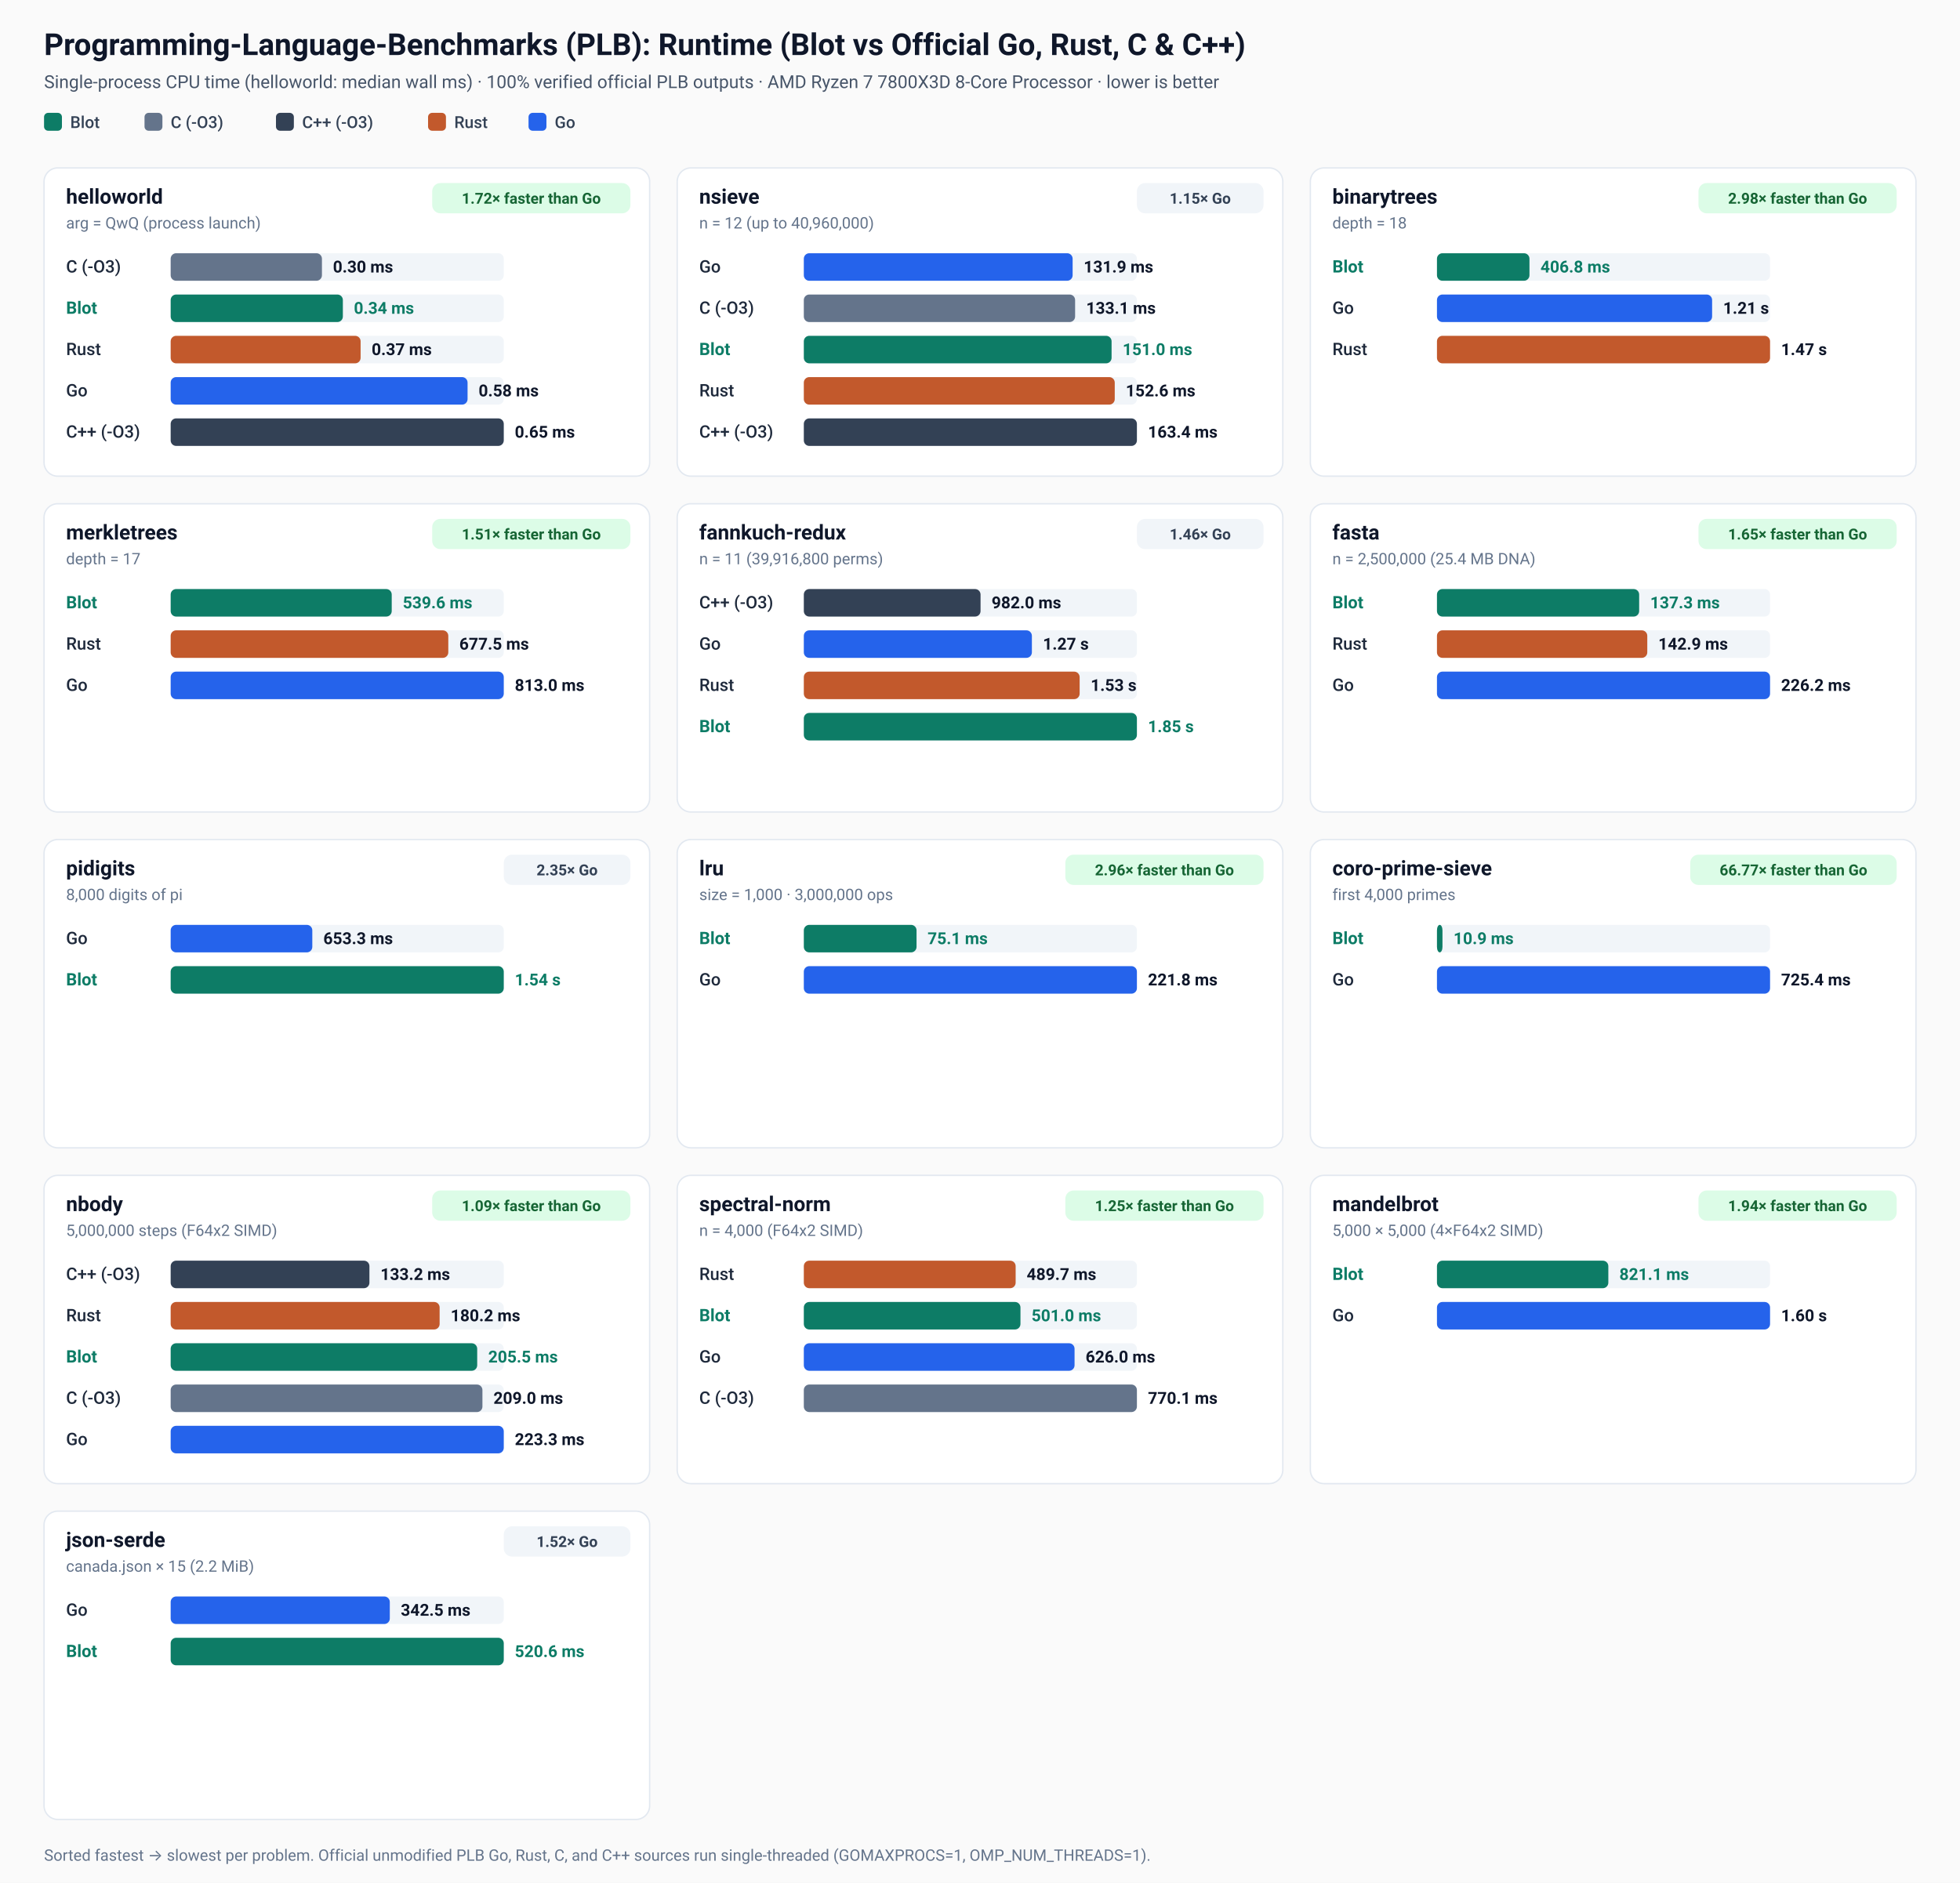
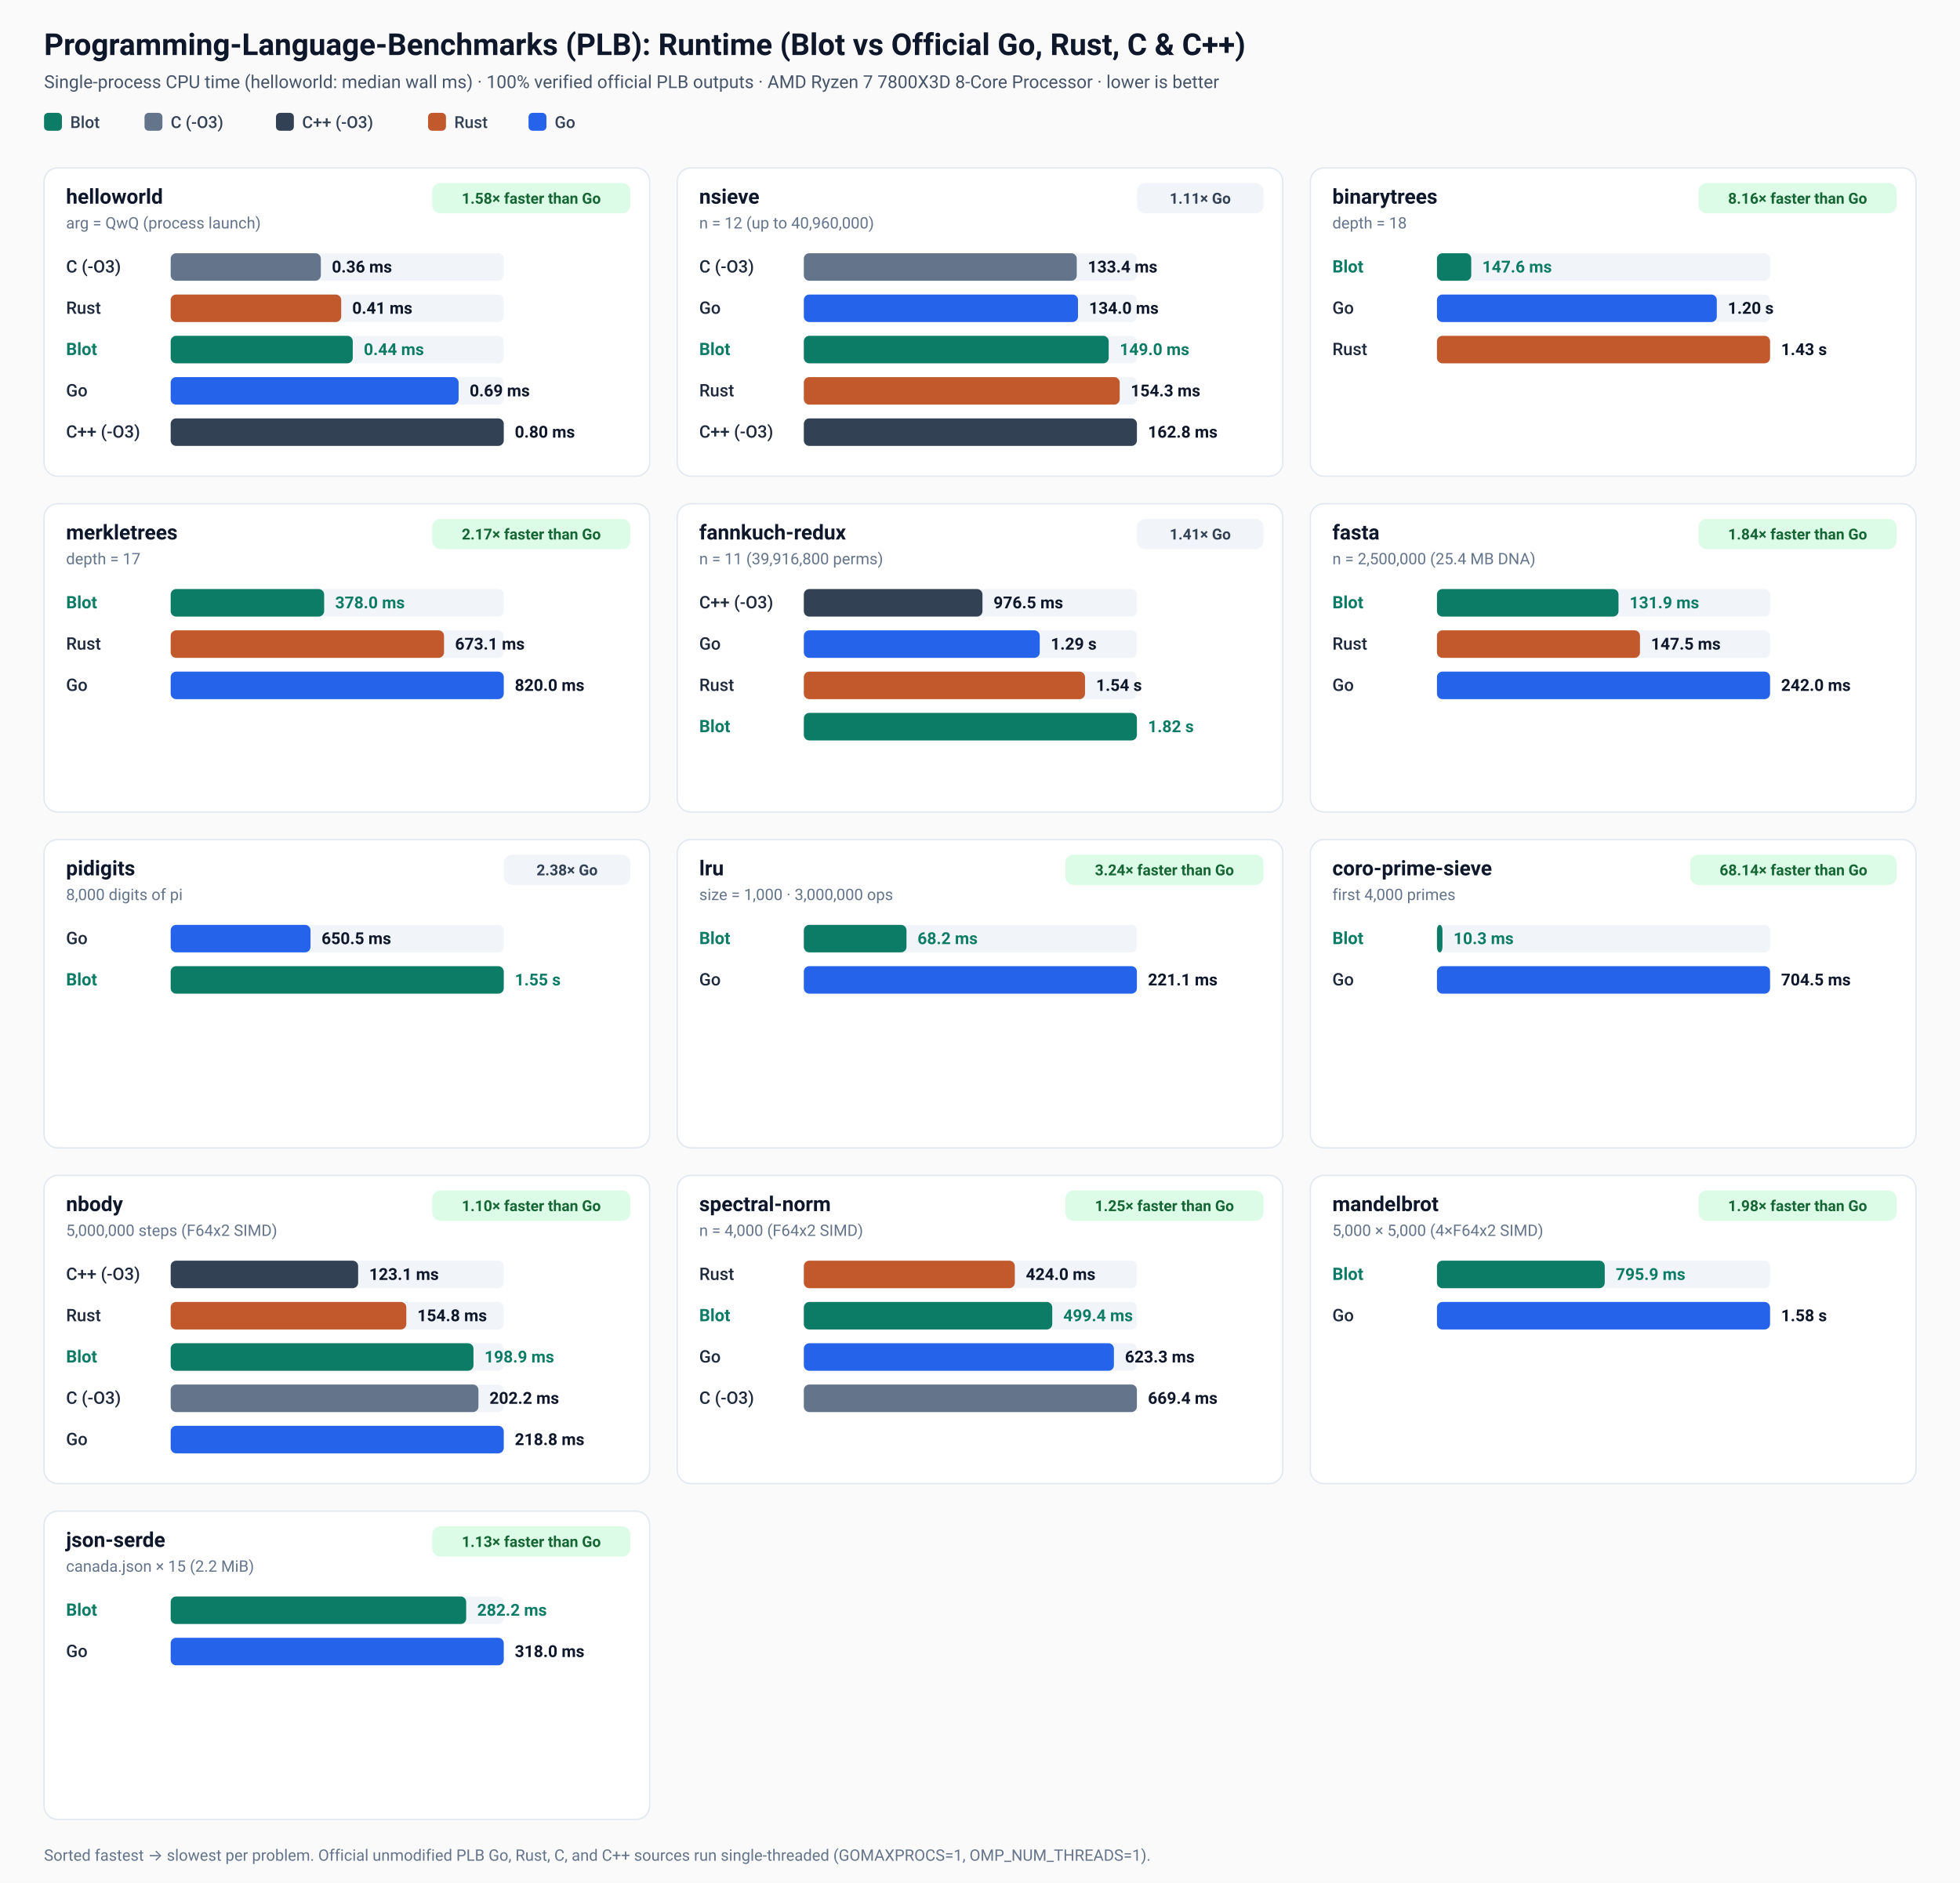
<svg xmlns="http://www.w3.org/2000/svg" viewBox="0 0 1424 1368" width="1424" height="1368">
  <style>
  .bg { fill: #fafafa; }
  .card { fill: #ffffff; stroke: #e2e8f0; stroke-width: 1; rx: 10; }
  .title { font: 700 22px -apple-system, BlinkMacSystemFont, 'Segoe UI', Roboto, sans-serif; fill: #0f172a; }
  .sub { font: 400 13px -apple-system, BlinkMacSystemFont, 'Segoe UI', Roboto, sans-serif; fill: #475569; }
  .ctitle { font: 700 15px -apple-system, BlinkMacSystemFont, 'Segoe UI', Roboto, sans-serif; fill: #0f172a; }
  .csub { font: 400 11.5px -apple-system, BlinkMacSystemFont, 'Segoe UI', Roboto, sans-serif; fill: #64748b; }
  .lbl { font: 500 12.5px -apple-system, BlinkMacSystemFont, 'Segoe UI', Roboto, sans-serif; fill: #1e293b; }
  .lbl-blot { font: 700 12.5px -apple-system, BlinkMacSystemFont, 'Segoe UI', Roboto, sans-serif; fill: #0d7c66; }
  .val { font: 600 12px -apple-system, BlinkMacSystemFont, 'Segoe UI', Roboto, sans-serif; fill: #0f172a; }
  .val-blot { font: 700 12px -apple-system, BlinkMacSystemFont, 'Segoe UI', Roboto, sans-serif; fill: #0d7c66; }
  .badge-bg { fill: #f1f5f9; rx: 6; }
  .badge-win { fill: #dcfce7; rx: 6; }
  .badge-txt { font: 600 11px -apple-system, BlinkMacSystemFont, 'Segoe UI', Roboto, sans-serif; fill: #334155; }
  .badge-win-txt { font: 700 11px -apple-system, BlinkMacSystemFont, 'Segoe UI', Roboto, sans-serif; fill: #166534; }
  .track { fill: #f1f5f9; rx: 4; }
  .leg { font: 500 12px -apple-system, BlinkMacSystemFont, 'Segoe UI', Roboto, sans-serif; fill: #334155; }
  .foot { font: 400 11.5px -apple-system, BlinkMacSystemFont, 'Segoe UI', Roboto, sans-serif; fill: #64748b; }
</style>
  <rect class="bg" width="1424" height="1368" />
  <text class="title" x="32" y="40">Programming-Language-Benchmarks (PLB): Runtime (Blot vs Official Go, Rust, C &amp; C++)</text>
  <text class="sub" x="32" y="64">Single-process CPU time (helloworld: median wall ms) · 100% verified official PLB outputs · AMD Ryzen 7 7800X3D 8-Core Processor · lower is better</text>
  <rect x="32" y="82" width="13" height="13" rx="3" fill="#0d7c66" />
  <text class="leg" x="51" y="93">Blot</text>
  <rect x="105.0" y="82" width="13" height="13" rx="3" fill="#64748b" />
  <text class="leg" x="124.0" y="93">C (-O3)</text>
  <rect x="200.5" y="82" width="13" height="13" rx="3" fill="#334155" />
  <text class="leg" x="219.5" y="93">C++ (-O3)</text>
  <rect x="311.0" y="82" width="13" height="13" rx="3" fill="#c2592c" />
  <text class="leg" x="330.0" y="93">Rust</text>
  <rect x="384.0" y="82" width="13" height="13" rx="3" fill="#2563eb" />
  <text class="leg" x="403.0" y="93">Go</text>
  <rect class="card" x="32" y="122" width="440" height="224" />
  <text class="ctitle" x="48" y="148">helloworld</text>
  <text class="csub" x="48" y="166">arg = QwQ (process launch)</text>
  <rect class="badge-win" x="314" y="133" width="144" height="22" />
-   <text class="badge-win-txt" x="386.0" y="148" text-anchor="middle">1.72× faster than Go</text>
+   <text class="badge-win-txt" x="386.0" y="148" text-anchor="middle">1.58× faster than Go</text>
  <text class="lbl" x="48" y="198">C (-O3)</text>
  <rect class="track" x="124" y="184" width="242" height="20" />
-   <rect x="124" y="184" width="109.9" height="20" rx="4" fill="#64748b" />
-   <text class="val" x="241.9" y="198">0.30 ms</text>
-   <text class="lbl-blot" x="48" y="228">Blot</text>
+   <rect x="124" y="184" width="109.1" height="20" rx="4" fill="#64748b" />
+   <text class="val" x="241.1" y="198">0.36 ms</text>
+   <text class="lbl" x="48" y="228">Rust</text>
  <rect class="track" x="124" y="214" width="242" height="20" />
-   <rect x="124" y="214" width="125.1" height="20" rx="4" fill="#0d7c66" />
-   <text class="val-blot" x="257.1" y="228">0.34 ms</text>
-   <text class="lbl" x="48" y="258">Rust</text>
+   <rect x="124" y="214" width="123.9" height="20" rx="4" fill="#c2592c" />
+   <text class="val" x="255.9" y="228">0.41 ms</text>
+   <text class="lbl-blot" x="48" y="258">Blot</text>
  <rect class="track" x="124" y="244" width="242" height="20" />
-   <rect x="124" y="244" width="138.0" height="20" rx="4" fill="#c2592c" />
-   <text class="val" x="270.0" y="258">0.37 ms</text>
+   <rect x="124" y="244" width="132.3" height="20" rx="4" fill="#0d7c66" />
+   <text class="val-blot" x="264.3" y="258">0.44 ms</text>
  <text class="lbl" x="48" y="288">Go</text>
  <rect class="track" x="124" y="274" width="242" height="20" />
-   <rect x="124" y="274" width="215.7" height="20" rx="4" fill="#2563eb" />
-   <text class="val" x="347.7" y="288">0.58 ms</text>
+   <rect x="124" y="274" width="209.2" height="20" rx="4" fill="#2563eb" />
+   <text class="val" x="341.2" y="288">0.69 ms</text>
  <text class="lbl" x="48" y="318">C++ (-O3)</text>
  <rect class="track" x="124" y="304" width="242" height="20" />
  <rect x="124" y="304" width="242.0" height="20" rx="4" fill="#334155" />
-   <text class="val" x="374.0" y="318">0.65 ms</text>
+   <text class="val" x="374.0" y="318">0.80 ms</text>
  <rect class="card" x="492" y="122" width="440" height="224" />
  <text class="ctitle" x="508" y="148">nsieve</text>
  <text class="csub" x="508" y="166">n = 12 (up to 40,960,000)</text>
  <rect class="badge-bg" x="826" y="133" width="92" height="22" />
-   <text class="badge-txt" x="872.0" y="148" text-anchor="middle">1.15× Go</text>
-   <text class="lbl" x="508" y="198">Go</text>
+   <text class="badge-txt" x="872.0" y="148" text-anchor="middle">1.11× Go</text>
+   <text class="lbl" x="508" y="198">C (-O3)</text>
  <rect class="track" x="584" y="184" width="242" height="20" />
-   <rect x="584" y="184" width="195.3" height="20" rx="4" fill="#2563eb" />
-   <text class="val" x="787.3" y="198">131.9 ms</text>
-   <text class="lbl" x="508" y="228">C (-O3)</text>
+   <rect x="584" y="184" width="198.3" height="20" rx="4" fill="#64748b" />
+   <text class="val" x="790.3" y="198">133.4 ms</text>
+   <text class="lbl" x="508" y="228">Go</text>
  <rect class="track" x="584" y="214" width="242" height="20" />
-   <rect x="584" y="214" width="197.1" height="20" rx="4" fill="#64748b" />
-   <text class="val" x="789.1" y="228">133.1 ms</text>
+   <rect x="584" y="214" width="199.2" height="20" rx="4" fill="#2563eb" />
+   <text class="val" x="791.2" y="228">134.0 ms</text>
  <text class="lbl-blot" x="508" y="258">Blot</text>
  <rect class="track" x="584" y="244" width="242" height="20" />
-   <rect x="584" y="244" width="223.6" height="20" rx="4" fill="#0d7c66" />
-   <text class="val-blot" x="815.6" y="258">151.0 ms</text>
+   <rect x="584" y="244" width="221.5" height="20" rx="4" fill="#0d7c66" />
+   <text class="val-blot" x="813.5" y="258">149.0 ms</text>
  <text class="lbl" x="508" y="288">Rust</text>
  <rect class="track" x="584" y="274" width="242" height="20" />
-   <rect x="584" y="274" width="225.9" height="20" rx="4" fill="#c2592c" />
-   <text class="val" x="817.9" y="288">152.6 ms</text>
+   <rect x="584" y="274" width="229.5" height="20" rx="4" fill="#c2592c" />
+   <text class="val" x="821.5" y="288">154.3 ms</text>
  <text class="lbl" x="508" y="318">C++ (-O3)</text>
  <rect class="track" x="584" y="304" width="242" height="20" />
  <rect x="584" y="304" width="242.0" height="20" rx="4" fill="#334155" />
-   <text class="val" x="834.0" y="318">163.4 ms</text>
+   <text class="val" x="834.0" y="318">162.8 ms</text>
  <rect class="card" x="952" y="122" width="440" height="224" />
  <text class="ctitle" x="968" y="148">binarytrees</text>
  <text class="csub" x="968" y="166">depth = 18</text>
  <rect class="badge-win" x="1234" y="133" width="144" height="22" />
-   <text class="badge-win-txt" x="1306.0" y="148" text-anchor="middle">2.98× faster than Go</text>
+   <text class="badge-win-txt" x="1306.0" y="148" text-anchor="middle">8.16× faster than Go</text>
  <text class="lbl-blot" x="968" y="198">Blot</text>
  <rect class="track" x="1044" y="184" width="242" height="20" />
-   <rect x="1044" y="184" width="67.2" height="20" rx="4" fill="#0d7c66" />
-   <text class="val-blot" x="1119.2" y="198">406.8 ms</text>
+   <rect x="1044" y="184" width="24.9" height="20" rx="4" fill="#0d7c66" />
+   <text class="val-blot" x="1076.9" y="198">147.6 ms</text>
  <text class="lbl" x="968" y="228">Go</text>
  <rect class="track" x="1044" y="214" width="242" height="20" />
-   <rect x="1044" y="214" width="199.9" height="20" rx="4" fill="#2563eb" />
-   <text class="val" x="1251.9" y="228">1.21 s</text>
+   <rect x="1044" y="214" width="203.3" height="20" rx="4" fill="#2563eb" />
+   <text class="val" x="1255.3" y="228">1.20 s</text>
  <text class="lbl" x="968" y="258">Rust</text>
  <rect class="track" x="1044" y="244" width="242" height="20" />
  <rect x="1044" y="244" width="242.0" height="20" rx="4" fill="#c2592c" />
-   <text class="val" x="1294.0" y="258">1.47 s</text>
+   <text class="val" x="1294.0" y="258">1.43 s</text>
  <rect class="card" x="32" y="366" width="440" height="224" />
  <text class="ctitle" x="48" y="392">merkletrees</text>
  <text class="csub" x="48" y="410">depth = 17</text>
  <rect class="badge-win" x="314" y="377" width="144" height="22" />
-   <text class="badge-win-txt" x="386.0" y="392" text-anchor="middle">1.51× faster than Go</text>
+   <text class="badge-win-txt" x="386.0" y="392" text-anchor="middle">2.17× faster than Go</text>
  <text class="lbl-blot" x="48" y="442">Blot</text>
  <rect class="track" x="124" y="428" width="242" height="20" />
-   <rect x="124" y="428" width="160.6" height="20" rx="4" fill="#0d7c66" />
-   <text class="val-blot" x="292.6" y="442">539.6 ms</text>
+   <rect x="124" y="428" width="111.5" height="20" rx="4" fill="#0d7c66" />
+   <text class="val-blot" x="243.5" y="442">378.0 ms</text>
  <text class="lbl" x="48" y="472">Rust</text>
  <rect class="track" x="124" y="458" width="242" height="20" />
-   <rect x="124" y="458" width="201.7" height="20" rx="4" fill="#c2592c" />
-   <text class="val" x="333.7" y="472">677.5 ms</text>
+   <rect x="124" y="458" width="198.6" height="20" rx="4" fill="#c2592c" />
+   <text class="val" x="330.6" y="472">673.1 ms</text>
  <text class="lbl" x="48" y="502">Go</text>
  <rect class="track" x="124" y="488" width="242" height="20" />
  <rect x="124" y="488" width="242.0" height="20" rx="4" fill="#2563eb" />
-   <text class="val" x="374.0" y="502">813.0 ms</text>
+   <text class="val" x="374.0" y="502">820.0 ms</text>
  <rect class="card" x="492" y="366" width="440" height="224" />
  <text class="ctitle" x="508" y="392">fannkuch-redux</text>
  <text class="csub" x="508" y="410">n = 11 (39,916,800 perms)</text>
  <rect class="badge-bg" x="826" y="377" width="92" height="22" />
-   <text class="badge-txt" x="872.0" y="392" text-anchor="middle">1.46× Go</text>
+   <text class="badge-txt" x="872.0" y="392" text-anchor="middle">1.41× Go</text>
  <text class="lbl" x="508" y="442">C++ (-O3)</text>
  <rect class="track" x="584" y="428" width="242" height="20" />
-   <rect x="584" y="428" width="128.4" height="20" rx="4" fill="#334155" />
-   <text class="val" x="720.4" y="442">982.0 ms</text>
+   <rect x="584" y="428" width="129.8" height="20" rx="4" fill="#334155" />
+   <text class="val" x="721.8" y="442">976.5 ms</text>
  <text class="lbl" x="508" y="472">Go</text>
  <rect class="track" x="584" y="458" width="242" height="20" />
-   <rect x="584" y="458" width="165.7" height="20" rx="4" fill="#2563eb" />
-   <text class="val" x="757.7" y="472">1.27 s</text>
+   <rect x="584" y="458" width="171.4" height="20" rx="4" fill="#2563eb" />
+   <text class="val" x="763.4" y="472">1.29 s</text>
  <text class="lbl" x="508" y="502">Rust</text>
  <rect class="track" x="584" y="488" width="242" height="20" />
-   <rect x="584" y="488" width="200.4" height="20" rx="4" fill="#c2592c" />
-   <text class="val" x="792.4" y="502">1.53 s</text>
+   <rect x="584" y="488" width="204.3" height="20" rx="4" fill="#c2592c" />
+   <text class="val" x="796.3" y="502">1.54 s</text>
  <text class="lbl-blot" x="508" y="532">Blot</text>
  <rect class="track" x="584" y="518" width="242" height="20" />
  <rect x="584" y="518" width="242.0" height="20" rx="4" fill="#0d7c66" />
-   <text class="val-blot" x="834.0" y="532">1.85 s</text>
+   <text class="val-blot" x="834.0" y="532">1.82 s</text>
  <rect class="card" x="952" y="366" width="440" height="224" />
  <text class="ctitle" x="968" y="392">fasta</text>
  <text class="csub" x="968" y="410">n = 2,500,000 (25.4 MB DNA)</text>
  <rect class="badge-win" x="1234" y="377" width="144" height="22" />
-   <text class="badge-win-txt" x="1306.0" y="392" text-anchor="middle">1.65× faster than Go</text>
+   <text class="badge-win-txt" x="1306.0" y="392" text-anchor="middle">1.84× faster than Go</text>
  <text class="lbl-blot" x="968" y="442">Blot</text>
  <rect class="track" x="1044" y="428" width="242" height="20" />
-   <rect x="1044" y="428" width="146.9" height="20" rx="4" fill="#0d7c66" />
-   <text class="val-blot" x="1198.9" y="442">137.3 ms</text>
+   <rect x="1044" y="428" width="131.9" height="20" rx="4" fill="#0d7c66" />
+   <text class="val-blot" x="1183.9" y="442">131.9 ms</text>
  <text class="lbl" x="968" y="472">Rust</text>
  <rect class="track" x="1044" y="458" width="242" height="20" />
-   <rect x="1044" y="458" width="152.8" height="20" rx="4" fill="#c2592c" />
-   <text class="val" x="1204.8" y="472">142.9 ms</text>
+   <rect x="1044" y="458" width="147.5" height="20" rx="4" fill="#c2592c" />
+   <text class="val" x="1199.5" y="472">147.5 ms</text>
  <text class="lbl" x="968" y="502">Go</text>
  <rect class="track" x="1044" y="488" width="242" height="20" />
  <rect x="1044" y="488" width="242.0" height="20" rx="4" fill="#2563eb" />
-   <text class="val" x="1294.0" y="502">226.2 ms</text>
+   <text class="val" x="1294.0" y="502">242.0 ms</text>
  <rect class="card" x="32" y="610" width="440" height="224" />
  <text class="ctitle" x="48" y="636">pidigits</text>
  <text class="csub" x="48" y="654">8,000 digits of pi</text>
  <rect class="badge-bg" x="366" y="621" width="92" height="22" />
-   <text class="badge-txt" x="412.0" y="636" text-anchor="middle">2.35× Go</text>
+   <text class="badge-txt" x="412.0" y="636" text-anchor="middle">2.38× Go</text>
  <text class="lbl" x="48" y="686">Go</text>
  <rect class="track" x="124" y="672" width="242" height="20" />
-   <rect x="124" y="672" width="102.9" height="20" rx="4" fill="#2563eb" />
-   <text class="val" x="234.9" y="686">653.3 ms</text>
+   <rect x="124" y="672" width="101.6" height="20" rx="4" fill="#2563eb" />
+   <text class="val" x="233.6" y="686">650.5 ms</text>
  <text class="lbl-blot" x="48" y="716">Blot</text>
  <rect class="track" x="124" y="702" width="242" height="20" />
  <rect x="124" y="702" width="242.0" height="20" rx="4" fill="#0d7c66" />
-   <text class="val-blot" x="374.0" y="716">1.54 s</text>
+   <text class="val-blot" x="374.0" y="716">1.55 s</text>
  <rect class="card" x="492" y="610" width="440" height="224" />
  <text class="ctitle" x="508" y="636">lru</text>
  <text class="csub" x="508" y="654">size = 1,000 · 3,000,000 ops</text>
  <rect class="badge-win" x="774" y="621" width="144" height="22" />
-   <text class="badge-win-txt" x="846.0" y="636" text-anchor="middle">2.96× faster than Go</text>
+   <text class="badge-win-txt" x="846.0" y="636" text-anchor="middle">3.24× faster than Go</text>
  <text class="lbl-blot" x="508" y="686">Blot</text>
  <rect class="track" x="584" y="672" width="242" height="20" />
-   <rect x="584" y="672" width="81.9" height="20" rx="4" fill="#0d7c66" />
-   <text class="val-blot" x="673.9" y="686">75.1 ms</text>
+   <rect x="584" y="672" width="74.6" height="20" rx="4" fill="#0d7c66" />
+   <text class="val-blot" x="666.6" y="686">68.2 ms</text>
  <text class="lbl" x="508" y="716">Go</text>
  <rect class="track" x="584" y="702" width="242" height="20" />
  <rect x="584" y="702" width="242.0" height="20" rx="4" fill="#2563eb" />
-   <text class="val" x="834.0" y="716">221.8 ms</text>
+   <text class="val" x="834.0" y="716">221.1 ms</text>
  <rect class="card" x="952" y="610" width="440" height="224" />
  <text class="ctitle" x="968" y="636">coro-prime-sieve</text>
  <text class="csub" x="968" y="654">first 4,000 primes</text>
  <rect class="badge-win" x="1228" y="621" width="150" height="22" />
-   <text class="badge-win-txt" x="1303.0" y="636" text-anchor="middle">66.77× faster than Go</text>
+   <text class="badge-win-txt" x="1303.0" y="636" text-anchor="middle">68.14× faster than Go</text>
  <text class="lbl-blot" x="968" y="686">Blot</text>
  <rect class="track" x="1044" y="672" width="242" height="20" />
  <rect x="1044" y="672" width="4.0" height="20" rx="4" fill="#0d7c66" />
-   <text class="val-blot" x="1056.0" y="686">10.9 ms</text>
+   <text class="val-blot" x="1056.0" y="686">10.3 ms</text>
  <text class="lbl" x="968" y="716">Go</text>
  <rect class="track" x="1044" y="702" width="242" height="20" />
  <rect x="1044" y="702" width="242.0" height="20" rx="4" fill="#2563eb" />
-   <text class="val" x="1294.0" y="716">725.4 ms</text>
+   <text class="val" x="1294.0" y="716">704.5 ms</text>
  <rect class="card" x="32" y="854" width="440" height="224" />
  <text class="ctitle" x="48" y="880">nbody</text>
  <text class="csub" x="48" y="898">5,000,000 steps (F64x2 SIMD)</text>
  <rect class="badge-win" x="314" y="865" width="144" height="22" />
-   <text class="badge-win-txt" x="386.0" y="880" text-anchor="middle">1.09× faster than Go</text>
+   <text class="badge-win-txt" x="386.0" y="880" text-anchor="middle">1.10× faster than Go</text>
  <text class="lbl" x="48" y="930">C++ (-O3)</text>
  <rect class="track" x="124" y="916" width="242" height="20" />
-   <rect x="124" y="916" width="144.4" height="20" rx="4" fill="#334155" />
-   <text class="val" x="276.4" y="930">133.2 ms</text>
+   <rect x="124" y="916" width="136.2" height="20" rx="4" fill="#334155" />
+   <text class="val" x="268.2" y="930">123.1 ms</text>
  <text class="lbl" x="48" y="960">Rust</text>
  <rect class="track" x="124" y="946" width="242" height="20" />
-   <rect x="124" y="946" width="195.4" height="20" rx="4" fill="#c2592c" />
-   <text class="val" x="327.4" y="960">180.2 ms</text>
+   <rect x="124" y="946" width="171.2" height="20" rx="4" fill="#c2592c" />
+   <text class="val" x="303.2" y="960">154.8 ms</text>
  <text class="lbl-blot" x="48" y="990">Blot</text>
  <rect class="track" x="124" y="976" width="242" height="20" />
-   <rect x="124" y="976" width="222.7" height="20" rx="4" fill="#0d7c66" />
-   <text class="val-blot" x="354.7" y="990">205.5 ms</text>
+   <rect x="124" y="976" width="220.0" height="20" rx="4" fill="#0d7c66" />
+   <text class="val-blot" x="352.0" y="990">198.9 ms</text>
  <text class="lbl" x="48" y="1020">C (-O3)</text>
  <rect class="track" x="124" y="1006" width="242" height="20" />
-   <rect x="124" y="1006" width="226.5" height="20" rx="4" fill="#64748b" />
-   <text class="val" x="358.5" y="1020">209.0 ms</text>
+   <rect x="124" y="1006" width="223.6" height="20" rx="4" fill="#64748b" />
+   <text class="val" x="355.6" y="1020">202.2 ms</text>
  <text class="lbl" x="48" y="1050">Go</text>
  <rect class="track" x="124" y="1036" width="242" height="20" />
  <rect x="124" y="1036" width="242.0" height="20" rx="4" fill="#2563eb" />
-   <text class="val" x="374.0" y="1050">223.3 ms</text>
+   <text class="val" x="374.0" y="1050">218.8 ms</text>
  <rect class="card" x="492" y="854" width="440" height="224" />
  <text class="ctitle" x="508" y="880">spectral-norm</text>
  <text class="csub" x="508" y="898">n = 4,000 (F64x2 SIMD)</text>
  <rect class="badge-win" x="774" y="865" width="144" height="22" />
  <text class="badge-win-txt" x="846.0" y="880" text-anchor="middle">1.25× faster than Go</text>
  <text class="lbl" x="508" y="930">Rust</text>
  <rect class="track" x="584" y="916" width="242" height="20" />
-   <rect x="584" y="916" width="153.9" height="20" rx="4" fill="#c2592c" />
-   <text class="val" x="745.9" y="930">489.7 ms</text>
+   <rect x="584" y="916" width="153.3" height="20" rx="4" fill="#c2592c" />
+   <text class="val" x="745.3" y="930">424.0 ms</text>
  <text class="lbl-blot" x="508" y="960">Blot</text>
  <rect class="track" x="584" y="946" width="242" height="20" />
-   <rect x="584" y="946" width="157.4" height="20" rx="4" fill="#0d7c66" />
-   <text class="val-blot" x="749.4" y="960">501.0 ms</text>
+   <rect x="584" y="946" width="180.5" height="20" rx="4" fill="#0d7c66" />
+   <text class="val-blot" x="772.5" y="960">499.4 ms</text>
  <text class="lbl" x="508" y="990">Go</text>
  <rect class="track" x="584" y="976" width="242" height="20" />
-   <rect x="584" y="976" width="196.7" height="20" rx="4" fill="#2563eb" />
-   <text class="val" x="788.7" y="990">626.0 ms</text>
+   <rect x="584" y="976" width="225.3" height="20" rx="4" fill="#2563eb" />
+   <text class="val" x="817.3" y="990">623.3 ms</text>
  <text class="lbl" x="508" y="1020">C (-O3)</text>
  <rect class="track" x="584" y="1006" width="242" height="20" />
  <rect x="584" y="1006" width="242.0" height="20" rx="4" fill="#64748b" />
-   <text class="val" x="834.0" y="1020">770.1 ms</text>
+   <text class="val" x="834.0" y="1020">669.4 ms</text>
  <rect class="card" x="952" y="854" width="440" height="224" />
  <text class="ctitle" x="968" y="880">mandelbrot</text>
  <text class="csub" x="968" y="898">5,000 × 5,000 (4×F64x2 SIMD)</text>
  <rect class="badge-win" x="1234" y="865" width="144" height="22" />
-   <text class="badge-win-txt" x="1306.0" y="880" text-anchor="middle">1.94× faster than Go</text>
+   <text class="badge-win-txt" x="1306.0" y="880" text-anchor="middle">1.98× faster than Go</text>
  <text class="lbl-blot" x="968" y="930">Blot</text>
  <rect class="track" x="1044" y="916" width="242" height="20" />
-   <rect x="1044" y="916" width="124.5" height="20" rx="4" fill="#0d7c66" />
-   <text class="val-blot" x="1176.5" y="930">821.1 ms</text>
+   <rect x="1044" y="916" width="121.9" height="20" rx="4" fill="#0d7c66" />
+   <text class="val-blot" x="1173.9" y="930">795.9 ms</text>
  <text class="lbl" x="968" y="960">Go</text>
  <rect class="track" x="1044" y="946" width="242" height="20" />
  <rect x="1044" y="946" width="242.0" height="20" rx="4" fill="#2563eb" />
-   <text class="val" x="1294.0" y="960">1.60 s</text>
+   <text class="val" x="1294.0" y="960">1.58 s</text>
  <rect class="card" x="32" y="1098" width="440" height="224" />
  <text class="ctitle" x="48" y="1124">json-serde</text>
  <text class="csub" x="48" y="1142">canada.json × 15 (2.2 MiB)</text>
-   <rect class="badge-bg" x="366" y="1109" width="92" height="22" />
-   <text class="badge-txt" x="412.0" y="1124" text-anchor="middle">1.52× Go</text>
-   <text class="lbl" x="48" y="1174">Go</text>
+   <rect class="badge-win" x="314" y="1109" width="144" height="22" />
+   <text class="badge-win-txt" x="386.0" y="1124" text-anchor="middle">1.13× faster than Go</text>
+   <text class="lbl-blot" x="48" y="1174">Blot</text>
  <rect class="track" x="124" y="1160" width="242" height="20" />
-   <rect x="124" y="1160" width="159.2" height="20" rx="4" fill="#2563eb" />
-   <text class="val" x="291.2" y="1174">342.5 ms</text>
-   <text class="lbl-blot" x="48" y="1204">Blot</text>
+   <rect x="124" y="1160" width="214.7" height="20" rx="4" fill="#0d7c66" />
+   <text class="val-blot" x="346.7" y="1174">282.2 ms</text>
+   <text class="lbl" x="48" y="1204">Go</text>
  <rect class="track" x="124" y="1190" width="242" height="20" />
-   <rect x="124" y="1190" width="242.0" height="20" rx="4" fill="#0d7c66" />
-   <text class="val-blot" x="374.0" y="1204">520.6 ms</text>
+   <rect x="124" y="1190" width="242.0" height="20" rx="4" fill="#2563eb" />
+   <text class="val" x="374.0" y="1204">318.0 ms</text>
  <text class="foot" x="32" y="1352">Sorted fastest → slowest per problem. Official unmodified PLB Go, Rust, C, and C++ sources run single-threaded (GOMAXPROCS=1, OMP_NUM_THREADS=1).</text>
</svg>
